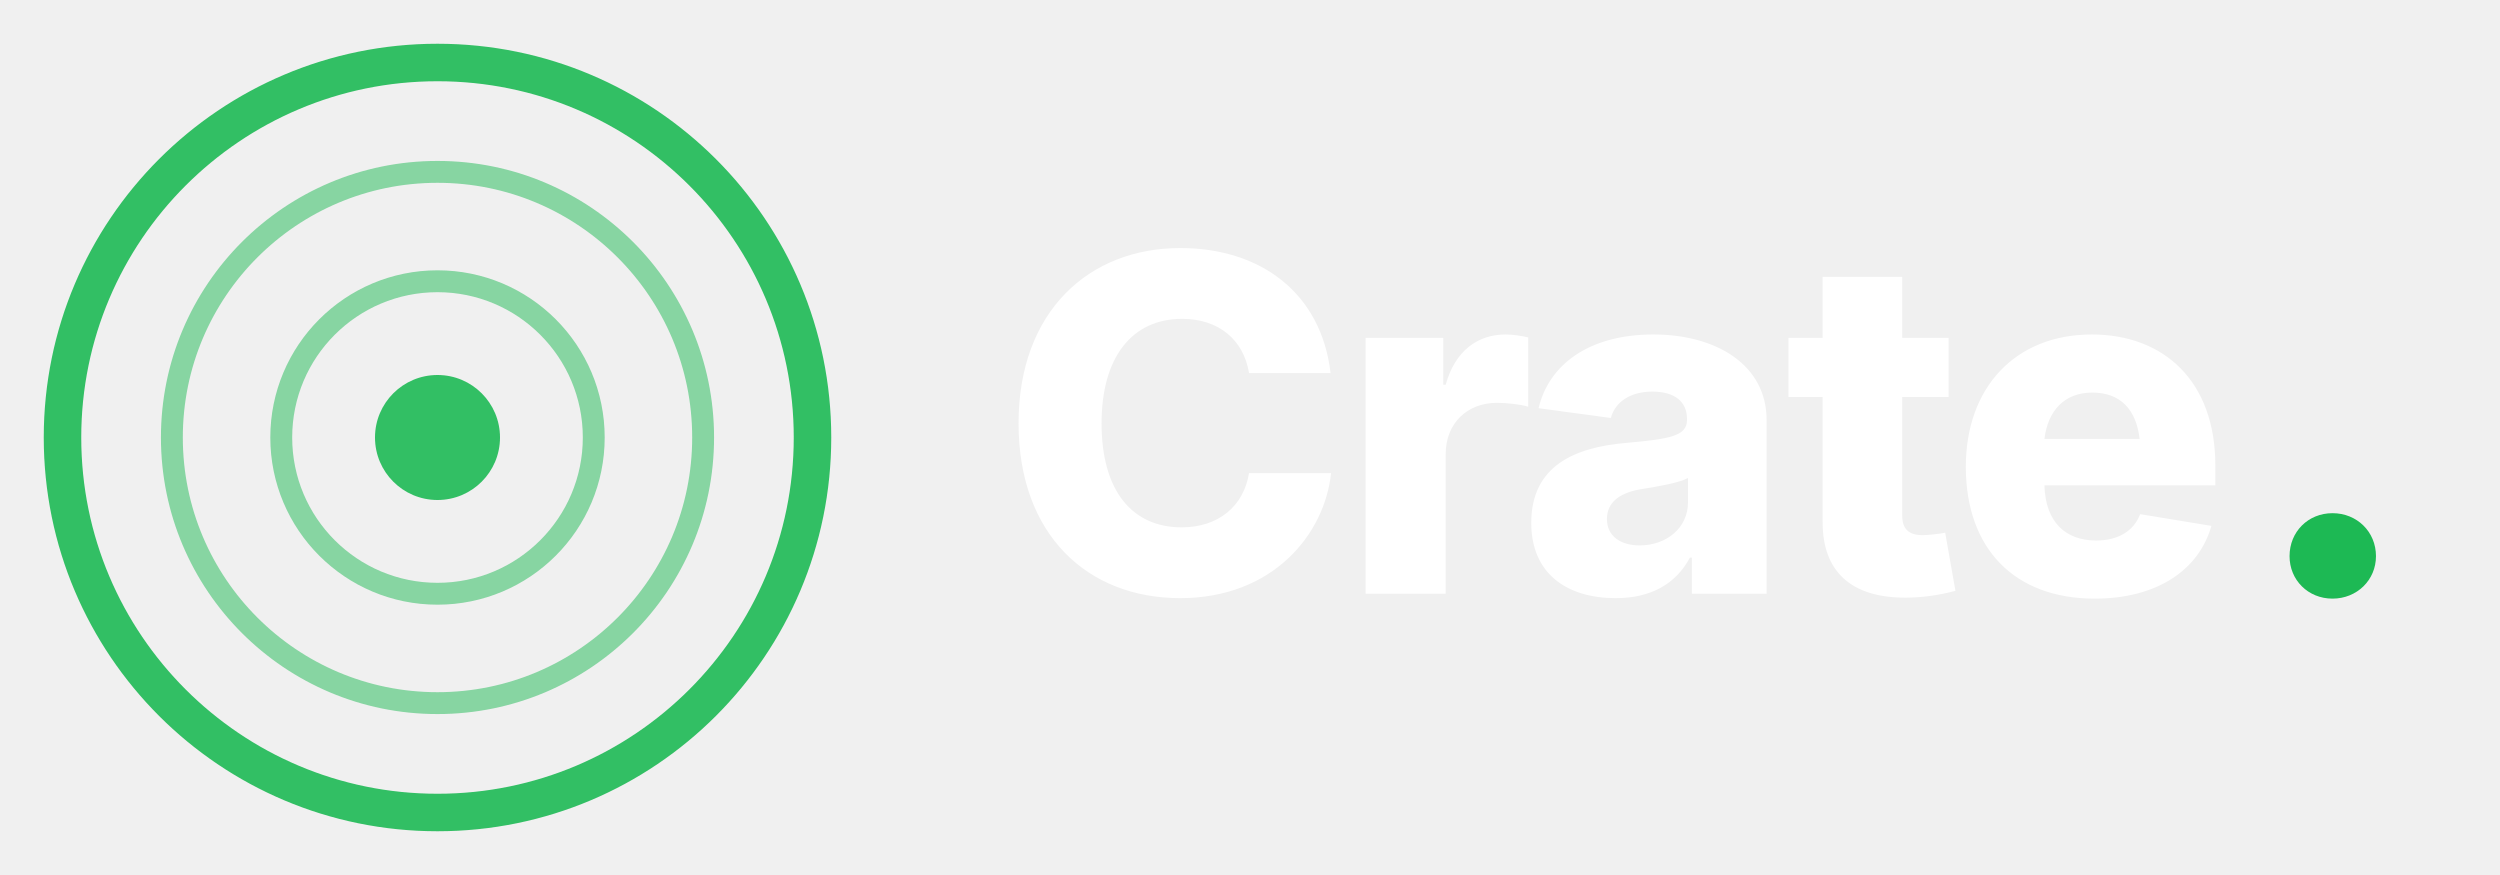
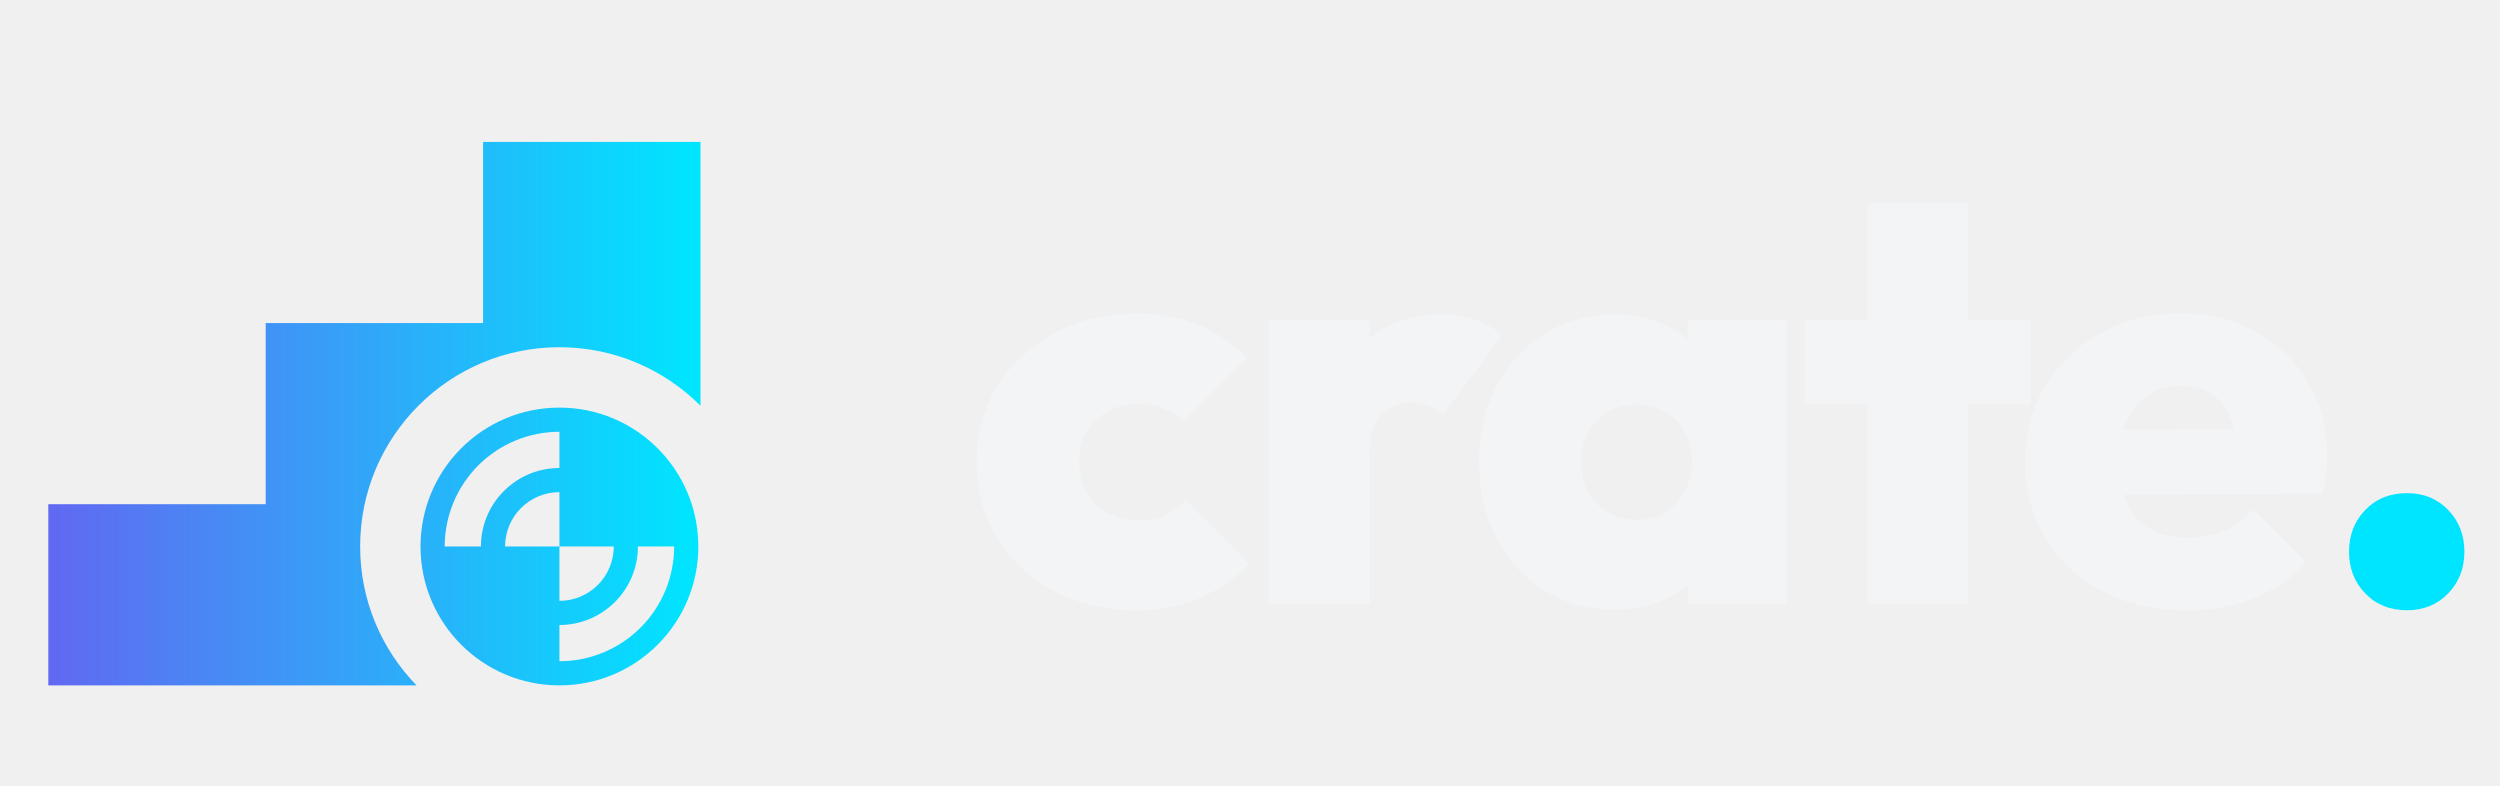
- <svg xmlns="http://www.w3.org/2000/svg" viewBox="0 0 80 28" fill="none">
-   <circle cx="14" cy="14" r="12" stroke="#1db954" stroke-width="1.2" opacity="0.9" />
-   <circle cx="14" cy="14" r="8.5" stroke="#1db954" stroke-width="0.7" opacity="0.5" />
-   <circle cx="14" cy="14" r="5" stroke="#1db954" stroke-width="0.7" opacity="0.5" />
-   <circle cx="14" cy="14" r="2" fill="#1db954" opacity="0.9" />
-   <text x="32" y="19" font-family="'Outfit', -apple-system, sans-serif" font-weight="800" font-size="15" fill="#ffffff" letter-spacing="-0.3">Crate</text>
-   <text x="72" y="19" font-family="'Outfit', -apple-system, sans-serif" font-weight="800" font-size="15" fill="#1db954">.</text>
+ <svg xmlns="http://www.w3.org/2000/svg" width="207" height="65" viewBox="0 0 207 65" fill="none">
+   <path fill-rule="evenodd" clip-rule="evenodd" d="M46.32 33.75C52.672 33.75 57.82 38.899 57.82 45.25C57.82 51.601 52.672 56.75 46.32 56.75C39.969 56.75 34.82 51.601 34.82 45.25C34.82 38.899 39.969 33.75 46.32 33.75ZM52.82 45.25C52.82 48.84 49.91 51.75 46.32 51.75V54.749C47.568 54.749 48.803 54.504 49.956 54.026C51.108 53.549 52.156 52.849 53.038 51.967C53.92 51.085 54.619 50.037 55.097 48.885C55.574 47.732 55.82 46.497 55.82 45.25H52.82ZM46.32 45.25V49.75C48.806 49.75 50.82 47.735 50.82 45.25H46.32ZM46.32 35.751C45.073 35.751 43.837 35.996 42.685 36.474C41.532 36.951 40.485 37.651 39.602 38.533C38.721 39.415 38.021 40.463 37.544 41.615C37.067 42.768 36.82 44.003 36.82 45.25H39.82L39.829 44.915C39.998 41.592 42.662 38.928 45.985 38.759L46.32 38.75V35.751ZM46.32 40.75C43.835 40.75 41.82 42.765 41.82 45.25H46.32V40.75Z" fill="url(#paint0_linear_3_160)" />
+   <path d="M58 11.75V33.596C55.013 30.602 50.883 28.75 46.32 28.75C37.208 28.75 29.82 36.137 29.82 45.25C29.82 49.722 31.601 53.778 34.49 56.75H4V41.75H22V26.75H40V11.75H58Z" fill="url(#paint1_linear_3_160)" />
+   <path d="M94.16 25.952C95.984 25.952 97.648 26.256 99.152 26.864C100.656 27.472 102.032 28.384 103.28 29.6L98 34.88C97.52 34.4 96.96 34.048 96.32 33.824C95.712 33.568 94.992 33.44 94.16 33.44C93.264 33.44 92.448 33.648 91.712 34.065C91.008 34.448 90.432 34.992 89.984 35.696C89.568 36.4 89.36 37.248 89.36 38.24C89.36 39.2 89.568 40.048 89.984 40.784C90.432 41.488 91.008 42.048 91.712 42.464C92.448 42.88 93.264 43.088 94.16 43.088C95.056 43.088 95.824 42.944 96.464 42.656C97.104 42.368 97.664 41.952 98.144 41.408L103.472 46.688C102.16 47.968 100.736 48.928 99.2 49.568C97.696 50.208 95.984 50.528 94.064 50.528C91.569 50.528 89.312 50 87.296 48.944C85.312 47.888 83.744 46.432 82.592 44.576C81.44 42.72 80.864 40.624 80.864 38.288C80.864 35.92 81.44 33.808 82.592 31.952C83.776 30.096 85.36 28.64 87.344 27.584C89.36 26.496 91.632 25.952 94.16 25.952Z" fill="#F3F4F6" />
+   <path fill-rule="evenodd" clip-rule="evenodd" d="M180.498 25.952C182.866 25.952 184.962 26.464 186.786 27.488C188.642 28.48 190.082 29.872 191.106 31.664C192.162 33.424 192.69 35.44 192.69 37.712C192.69 38.192 192.658 38.688 192.594 39.2C192.562 39.68 192.466 40.24 192.306 40.88L175.841 40.955C175.924 41.214 176.02 41.461 176.13 41.696C176.578 42.624 177.218 43.328 178.05 43.808C178.882 44.288 179.906 44.528 181.122 44.528C182.274 44.528 183.282 44.336 184.146 43.952C185.042 43.568 185.842 42.976 186.546 42.176L190.914 46.544C189.762 47.856 188.354 48.847 186.69 49.52C185.058 50.191 183.202 50.528 181.122 50.528C178.498 50.528 176.178 50.016 174.162 48.992C172.146 47.936 170.562 46.48 169.41 44.624C168.258 42.768 167.683 40.64 167.683 38.24C167.683 35.872 168.242 33.776 169.362 31.952C170.482 30.096 172.002 28.64 173.922 27.584C175.874 26.496 178.066 25.952 180.498 25.952ZM180.594 31.952C179.538 31.952 178.626 32.208 177.858 32.72C177.09 33.232 176.498 33.952 176.082 34.88C175.985 35.097 175.9 35.326 175.825 35.565L184.967 35.489C184.886 35.164 184.789 34.865 184.674 34.592C184.322 33.728 183.81 33.072 183.138 32.624C182.466 32.176 181.618 31.952 180.594 31.952Z" fill="#F3F4F6" />
+   <path fill-rule="evenodd" clip-rule="evenodd" d="M133.704 26.048C135.176 26.048 136.52 26.32 137.735 26.864C138.495 27.184 139.167 27.591 139.752 28.086V26.528H147.96V50H139.752V48.419C139.167 48.909 138.495 49.324 137.735 49.664C136.52 50.208 135.176 50.48 133.704 50.48C131.528 50.48 129.591 49.953 127.896 48.897C126.2 47.84 124.872 46.4 123.912 44.576C122.952 42.72 122.472 40.624 122.472 38.288C122.472 35.92 122.952 33.808 123.912 31.952C124.872 30.096 126.2 28.656 127.896 27.632C129.592 26.576 131.528 26.048 133.704 26.048ZM135.527 33.488C134.632 33.488 133.832 33.696 133.128 34.112C132.456 34.528 131.912 35.104 131.496 35.84C131.112 36.544 130.92 37.344 130.92 38.24C130.92 39.168 131.112 40 131.496 40.736C131.88 41.44 132.424 42 133.128 42.416C133.832 42.832 134.616 43.04 135.479 43.04C136.855 43.04 137.96 42.592 138.792 41.696C139.656 40.8 140.088 39.648 140.088 38.24C140.088 37.312 139.896 36.496 139.512 35.792C139.128 35.088 138.584 34.528 137.88 34.112C137.208 33.696 136.423 33.488 135.527 33.488Z" fill="#F3F4F6" />
+   <path d="M119.359 26.048C120.479 26.048 121.439 26.192 122.239 26.48C123.071 26.768 123.775 27.216 124.351 27.824L119.503 34.304C119.247 34.016 118.878 33.792 118.398 33.632C117.951 33.44 117.439 33.344 116.863 33.344C115.776 33.344 114.927 33.68 114.319 34.352C113.711 34.992 113.407 35.952 113.407 37.232V50H105.055V26.528H113.407V28.024C114.937 26.708 116.921 26.048 119.359 26.048Z" fill="#F3F4F6" />
+   <path d="M162.962 26.528H168.146V33.488H162.962V50H154.609V33.488H149.426V26.528H154.609V16.832H162.962V26.528Z" fill="#F3F4F6" />
+   <path d="M199.3 50.528C197.892 50.528 196.74 50.064 195.844 49.136C194.948 48.208 194.5 47.056 194.5 45.68C194.5 44.304 194.948 43.152 195.844 42.224C196.74 41.296 197.892 40.832 199.3 40.832C200.676 40.832 201.812 41.296 202.708 42.224C203.604 43.152 204.052 44.304 204.052 45.68C204.052 47.056 203.604 48.208 202.708 49.136C201.812 50.064 200.676 50.528 199.3 50.528Z" fill="#00E5FF" />
+   <defs>
+     <linearGradient id="paint0_linear_3_160" x1="3.035" y1="-3.25" x2="57.453" y2="-3.25" gradientUnits="userSpaceOnUse">
+       <stop stop-color="#6366F1" />
+       <stop offset="1" stop-color="#00E5FF" />
+     </linearGradient>
+     <linearGradient id="paint1_linear_3_160" x1="3.035" y1="-3.25" x2="57.453" y2="-3.25" gradientUnits="userSpaceOnUse">
+       <stop stop-color="#6366F1" />
+       <stop offset="1" stop-color="#00E5FF" />
+     </linearGradient>
+   </defs>
</svg>
